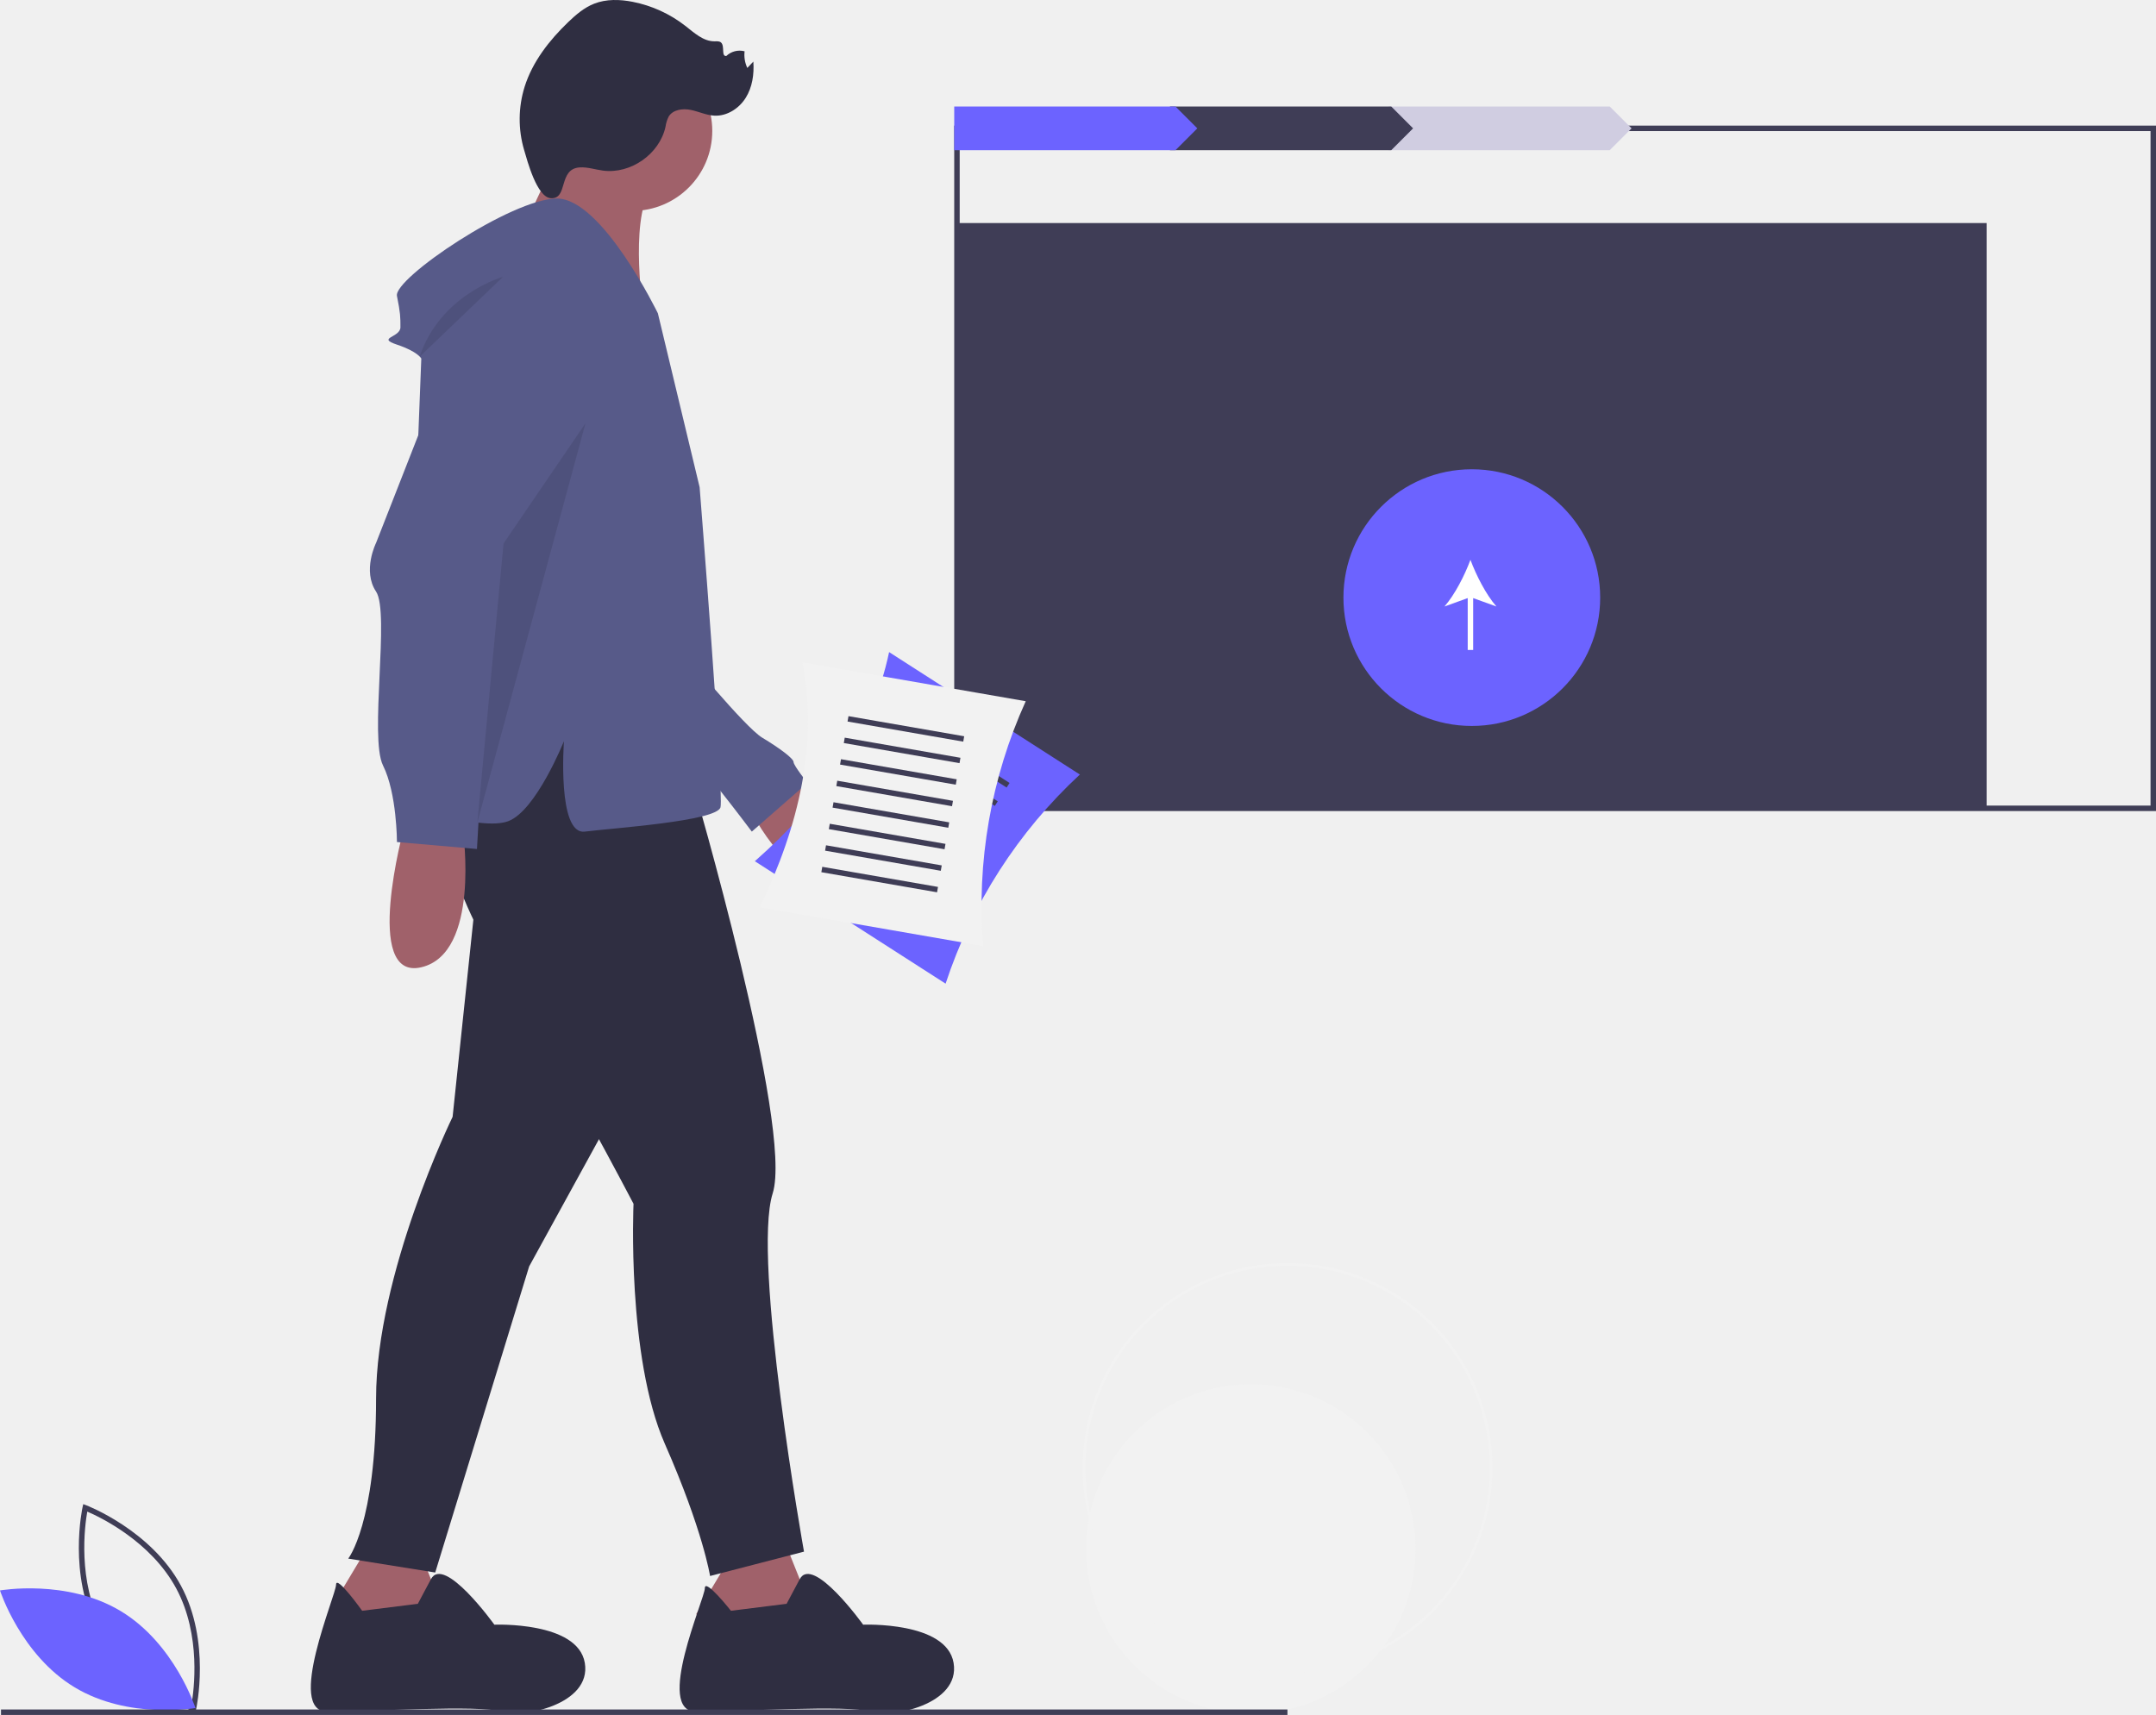
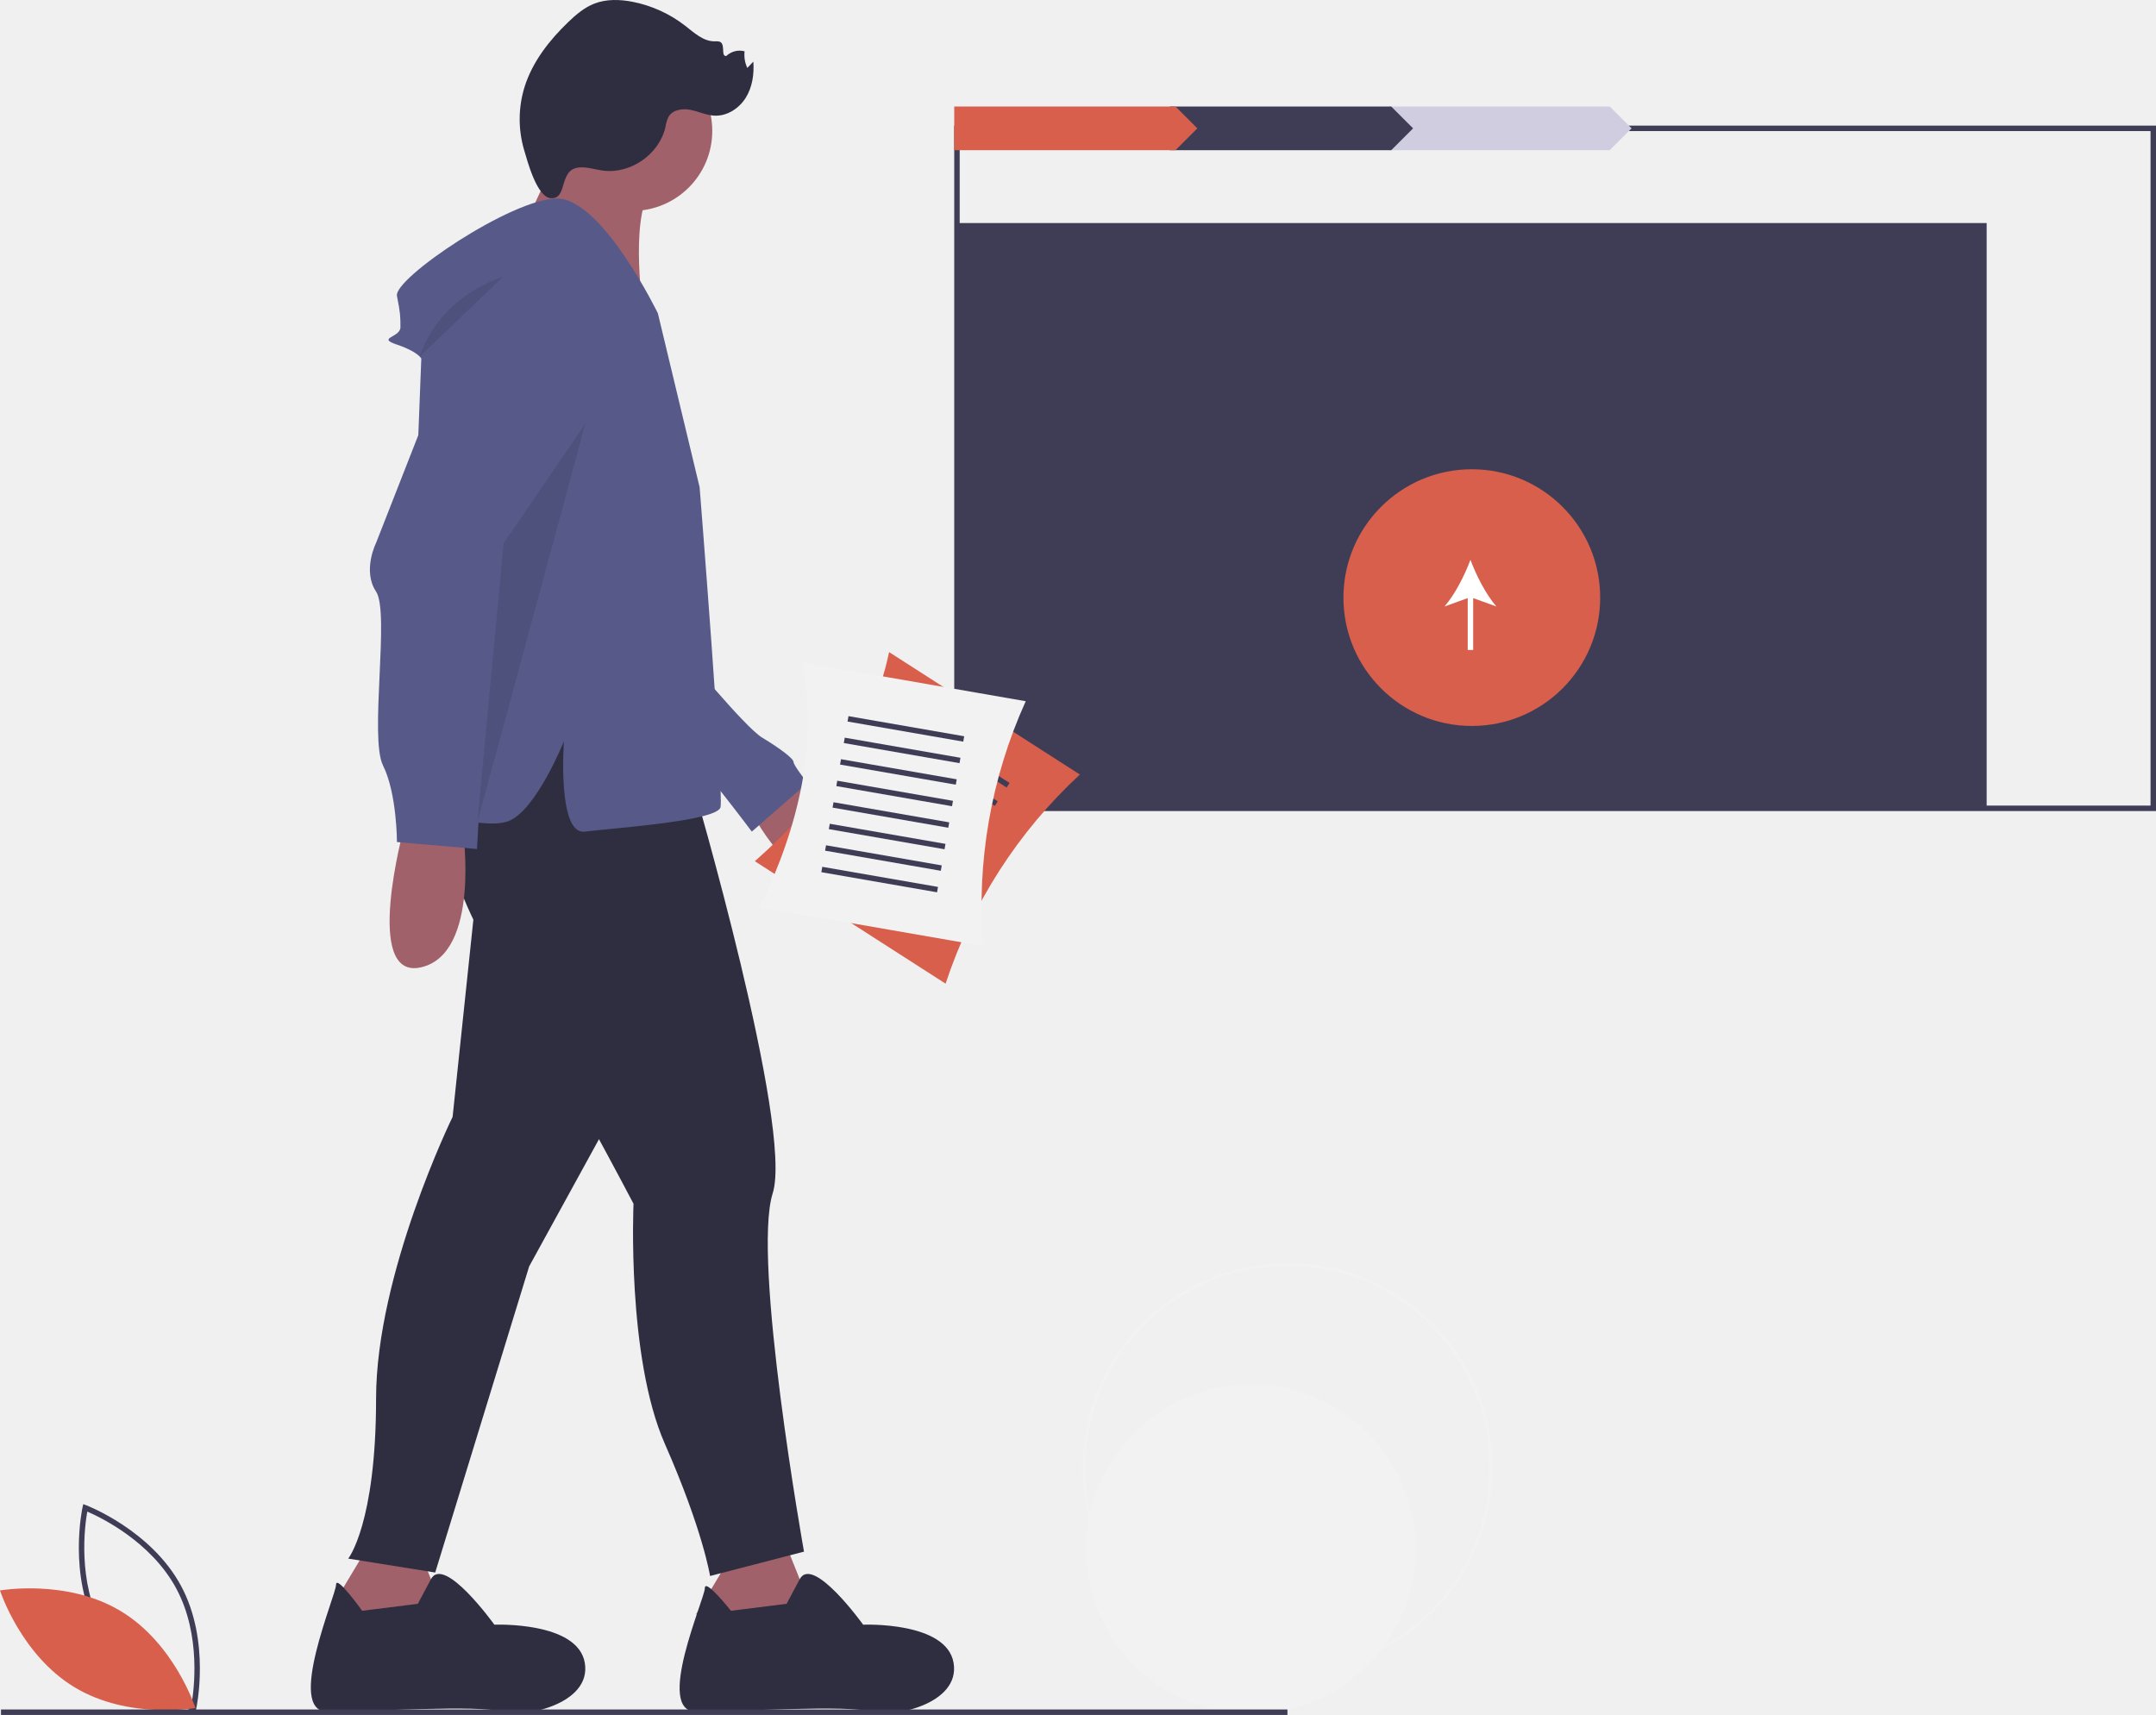
<svg xmlns="http://www.w3.org/2000/svg" id="bad4af54-82ac-4562-8b44-2a290e5ac5cd" data-name="Layer 1" width="932" height="741.477" viewBox="0 0 932 741.477">
  <circle cx="540.726" cy="669.727" r="71.204" fill="#f2f2f2" />
  <path d="M690.577,802.505a88.571,88.571,0,1,1,88.571-88.571A88.671,88.671,0,0,1,690.577,802.505Zm0-175.984a87.413,87.413,0,1,0,87.413,87.413A87.512,87.512,0,0,0,690.577,626.521Z" transform="translate(-134 -79.26163)" fill="#f2f2f2" />
  <rect x="413.675" y="96.437" width="445.122" height="253.049" fill="#3f3d56" />
  <path d="M1066,429.928H546.494V133.574H1066Zm-517.145-2.361h514.783V135.935H548.855Z" transform="translate(-134 -79.26163)" fill="#3f3d56" />
-   <circle cx="636.236" cy="258.382" r="55.493" fill="#6c63ff" />
+   <circle cx="636.236" cy="258.382" r="55.493" fill="#d85f4c" />
  <path d="M780.876,341.488c-4.497-5.157-8.742-13.478-11.23-20.184-2.486,6.706-6.731,15.026-11.228,20.184l10.047-3.635v22.414h2.361V337.853Z" transform="translate(-134 -79.26163)" fill="#fff" />
  <polygon points="695.866 64.938 600.225 64.938 600.225 46.047 695.866 46.047 705.306 55.493 695.866 64.938" fill="#d0cde1" />
  <polygon points="601.41 64.938 505.769 64.938 505.769 46.047 601.41 46.047 610.851 55.493 601.41 64.938" fill="#3f3d56" />
-   <polygon points="508.135 64.938 412.494 64.938 412.494 46.047 508.135 46.047 517.576 55.493 508.135 64.938" fill="#6c63ff" />
+   <polygon points="508.135 64.938 412.494 64.938 412.494 46.047 508.135 46.047 517.576 55.493 508.135 64.938" fill="#d85f4c" />
  <path d="M218.494,819.545l-1.267-.475c-.278-.105-27.993-10.723-40.975-34.799-12.983-24.077-6.626-53.067-6.56-53.356l.299-1.32,1.267.475c.278.105,27.992,10.723,40.975,34.799,12.983,24.077,6.626,53.067,6.56,53.356ZM178.33,783.15c10.976,20.357,32.877,30.791,38.426,33.174,1.055-5.947,4.364-29.997-6.603-50.334-10.965-20.335-32.874-30.786-38.426-33.174C170.672,738.767,167.364,762.814,178.33,783.15Z" transform="translate(-134 -79.26163)" fill="#3f3d56" />
-   <path d="M186.173,775.825c23.331,14.037,32.317,41.918,32.317,41.918s-28.842,5.123-52.173-8.914S134,766.911,134,766.911,162.842,761.789,186.173,775.825Z" transform="translate(-134 -79.26163)" fill="#6c63ff" />
+   <path d="M186.173,775.825c23.331,14.037,32.317,41.918,32.317,41.918s-28.842,5.123-52.173-8.914S134,766.911,134,766.911,162.842,761.789,186.173,775.825Z" transform="translate(-134 -79.26163)" fill="#d85f4c" />
  <path d="M474.035,414.752s40.606,21.055,25.567,40.606-40.606-22.559-40.606-25.567S474.035,414.752,474.035,414.752Z" transform="translate(-134 -79.26163)" fill="#a0616a" />
  <path d="M428.917,360.61s27.071,33.087,34.591,37.599,13.535,9.024,13.535,10.528,6.016,9.024,6.016,9.024l-24.063,21.055s-27.071-36.095-30.079-36.095S428.917,360.61,428.917,360.61Z" transform="translate(-134 -79.26163)" fill="#575a89" />
  <polygon points="159.562 667.861 141.515 697.94 168.586 709.971 194.153 702.451 179.113 664.853 159.562 667.861" fill="#a0616a" />
  <path d="M344.696,419.263l-15.039,142.874S296.57,629.815,296.57,683.957s-12.032,69.181-12.032,69.181L322.137,759.154l40.606-132.347,67.677-123.323L410.869,380.161l-33.087-12.032Z" transform="translate(-134 -79.26163)" fill="#2f2e41" />
  <path d="M290.554,775.697s-11.28-15.791-11.28-11.28-21.807,54.894-3.76,54.894,66.173-3.008,75.197,0,39.102-3.008,36.095-21.055S347.704,781.713,347.704,781.713,325.95,751.39,320.283,762.04l-5.666,10.649Z" transform="translate(-134 -79.26163)" fill="#2f2e41" />
  <polygon points="318.98 667.861 300.933 697.94 328.003 709.971 353.57 702.451 338.531 664.853 318.98 667.861" fill="#a0616a" />
  <path d="M449.972,775.697s-11.28-14.287-11.28-9.776-21.807,53.39-3.76,53.39,66.173-3.008,75.197,0,39.102-3.008,36.095-21.055-39.102-16.543-39.102-16.543S485.367,751.39,479.701,762.04L474.035,772.689Z" transform="translate(-134 -79.26163)" fill="#2f2e41" />
  <path d="M320.633,417.759s4.512,40.606,28.575,78.205,58.654,103.772,58.654,103.772-3.008,66.173,13.535,103.772,19.551,57.15,19.551,57.15l40.606-10.528s-22.559-126.331-13.535-154.906-34.591-177.465-34.591-177.465l-40.606-34.591-52.638-6.016Z" transform="translate(-134 -79.26163)" fill="#2f2e41" />
  <circle cx="273.311" cy="56.597" r="34.591" fill="#a0616a" />
  <path d="M379.048,137.598,360.945,176.326l50.825,35.204s-5.983-41.927,5.288-52.544S379.048,137.598,379.048,137.598Z" transform="translate(-134 -79.26163)" fill="#a0616a" />
  <path d="M418.389,214.728s-24.063-49.63-43.614-49.63-70.685,34.591-69.181,42.11,1.504,9.024,1.504,13.535-10.528,4.512-1.504,7.52,10.528,6.016,10.528,6.016l-7.52,192.504s33.087,12.032,45.118,7.52,24.063-34.591,24.063-34.591-3.008,40.606,9.024,39.102,57.15-4.512,58.654-10.528-9.024-138.363-9.024-138.363Z" transform="translate(-134 -79.26163)" fill="#575a89" />
  <path d="M308.602,437.311s-18.047,66.173,7.52,60.158,18.047-58.654,18.047-58.654Z" transform="translate(-134 -79.26163)" fill="#a0616a" />
  <path d="M340.184,202.696,296.57,313.988s-6.016,12.032,0,21.055-3.008,63.166,3.008,75.197,6.016,33.087,6.016,33.087l34.591,3.008,7.52-132.347,39.102-84.221S383.799,195.176,340.184,202.696Z" transform="translate(-134 -79.26163)" fill="#575a89" />
  <path d="M351.464,198.936s-27.071,7.52-36.095,34.591Z" transform="translate(-134 -79.26163)" opacity="0.1" />
  <path d="M384.642,151.639c3.365-.201,6.651.937,9.994,1.38,11.957,1.587,24.396-7.089,27.036-18.858a14.47,14.47,0,0,1,1.383-4.505c1.84-3.005,6.031-3.577,9.486-2.886s6.73,2.308,10.248,2.492c5.433.285,10.648-3.059,13.543-7.665s3.715-10.273,3.324-15.699l-2.604,2.733a13.228,13.228,0,0,1-1.179-7.189,8.343,8.343,0,0,0-7.902,2.022c-2.296.244-.563-4.259-2.269-5.816-.714-.652-1.81-.529-2.777-.519-4.885.047-8.837-3.69-12.687-6.698a53.912,53.912,0,0,0-22.77-10.386c-5.516-1.076-11.383-1.249-16.614.805-4.296,1.687-7.893,4.76-11.22,7.959-8.191,7.876-15.443,17.13-18.851,27.969a47.084,47.084,0,0,0-.226,27.302c1.373,4.634,5.511,20.505,11.569,20.874C379.738,165.42,375.168,152.205,384.642,151.639Z" transform="translate(-134 -79.26163)" fill="#2f2e41" />
  <polygon points="253.1 183.008 217.679 234.958 206.351 355.629 253.1 183.008" opacity="0.1" />
  <rect x="0.431" y="739.115" width="556.108" height="2.361" fill="#3f3d56" />
-   <path d="M542.768,504.558l-82.468-52.939c29.795-26.291,50.787-55.825,58.042-90.417l82.468,52.939A214.511,214.511,0,0,0,542.768,504.558Z" transform="translate(-134 -79.26163)" fill="#6c63ff" />
+   <path d="M542.768,504.558l-82.468-52.939c29.795-26.291,50.787-55.825,58.042-90.417l82.468,52.939A214.511,214.511,0,0,0,542.768,504.558Z" transform="translate(-134 -79.26163)" fill="#d85f4c" />
  <rect x="523.029" y="403.879" width="50.77" height="2.361" transform="translate(171.723 -311.3301) rotate(32.69784)" fill="#3f3d56" />
  <rect x="517.926" y="411.827" width="50.77" height="2.361" transform="translate(175.2084 -307.314) rotate(32.69784)" fill="#3f3d56" />
  <rect x="512.824" y="419.776" width="50.77" height="2.361" transform="translate(178.6937 -303.2979) rotate(32.69784)" fill="#3f3d56" />
  <rect x="507.721" y="427.725" width="50.77" height="2.361" transform="translate(182.1791 -299.2818) rotate(32.69784)" fill="#3f3d56" />
  <rect x="502.618" y="435.674" width="50.77" height="2.361" transform="translate(185.6645 -295.2658) rotate(32.69784)" fill="#3f3d56" />
  <rect x="497.516" y="443.622" width="50.77" height="2.361" transform="translate(189.1499 -291.2497) rotate(32.69784)" fill="#3f3d56" />
  <rect x="492.413" y="451.571" width="50.77" height="2.361" transform="translate(192.6353 -287.2336) rotate(32.69784)" fill="#3f3d56" />
  <rect x="487.311" y="459.52" width="50.77" height="2.361" transform="translate(196.1206 -283.2175) rotate(32.69784)" fill="#3f3d56" />
  <path d="M559,488.298l-96.549-16.788c17.258-35.794,25.144-71.159,18.406-105.855l96.549,16.788A214.511,214.511,0,0,0,559,488.298Z" transform="translate(-134 -79.26163)" fill="#f2f2f2" />
  <rect x="500.207" y="393.225" width="50.77" height="2.361" transform="matrix(0.98522, 0.17131, -0.17131, 0.98522, -58.66634, -163.4687)" fill="#3f3d56" />
  <rect x="498.589" y="402.531" width="50.77" height="2.361" transform="translate(-57.0961 -163.0539) rotate(9.86379)" fill="#3f3d56" />
  <rect x="496.971" y="411.837" width="50.77" height="2.361" transform="translate(-55.52585 -162.6392) rotate(9.86379)" fill="#3f3d56" />
  <rect x="495.352" y="421.143" width="50.77" height="2.361" transform="translate(-53.9556 -162.2244) rotate(9.86379)" fill="#3f3d56" />
  <rect x="493.734" y="430.449" width="50.77" height="2.361" transform="translate(-52.38535 -161.8097) rotate(9.86379)" fill="#3f3d56" />
  <rect x="492.116" y="439.755" width="50.77" height="2.361" transform="translate(-50.8151 -161.3949) rotate(9.86379)" fill="#3f3d56" />
  <rect x="490.498" y="449.061" width="50.77" height="2.361" transform="translate(-49.24485 -160.9802) rotate(9.86379)" fill="#3f3d56" />
  <rect x="488.88" y="458.367" width="50.77" height="2.361" transform="translate(-47.6746 -160.5654) rotate(9.86379)" fill="#3f3d56" />
</svg>
